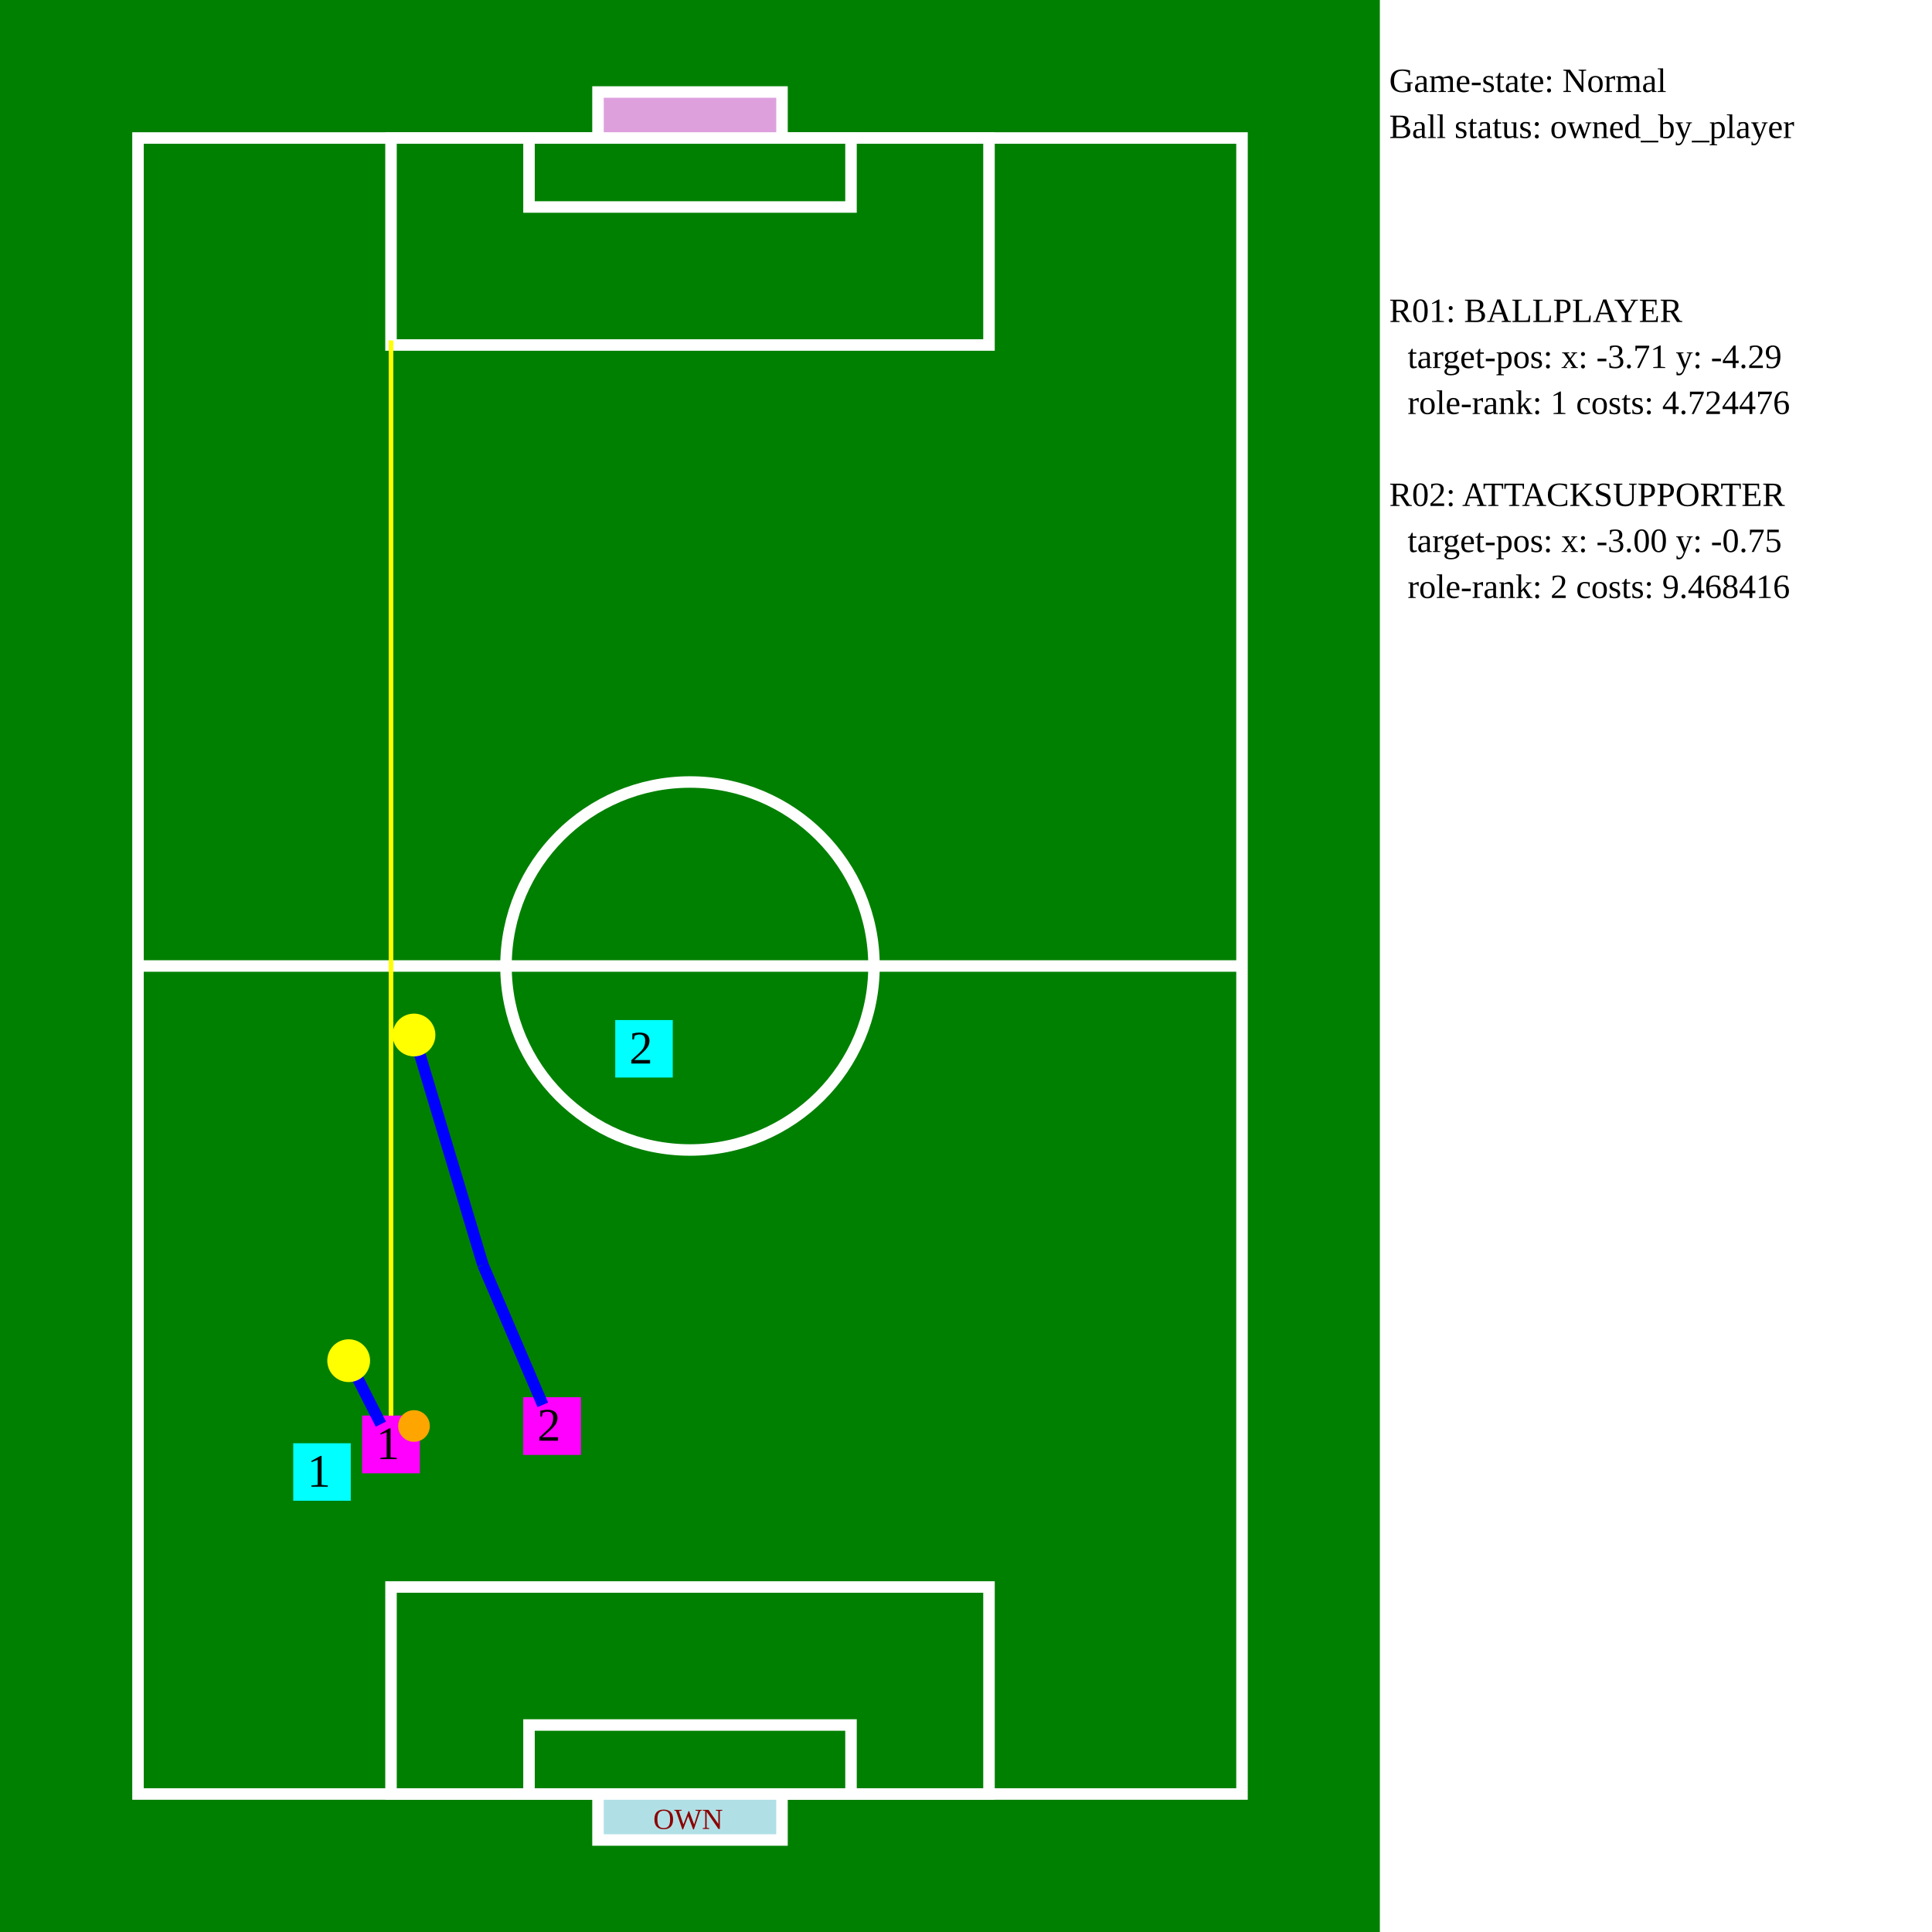
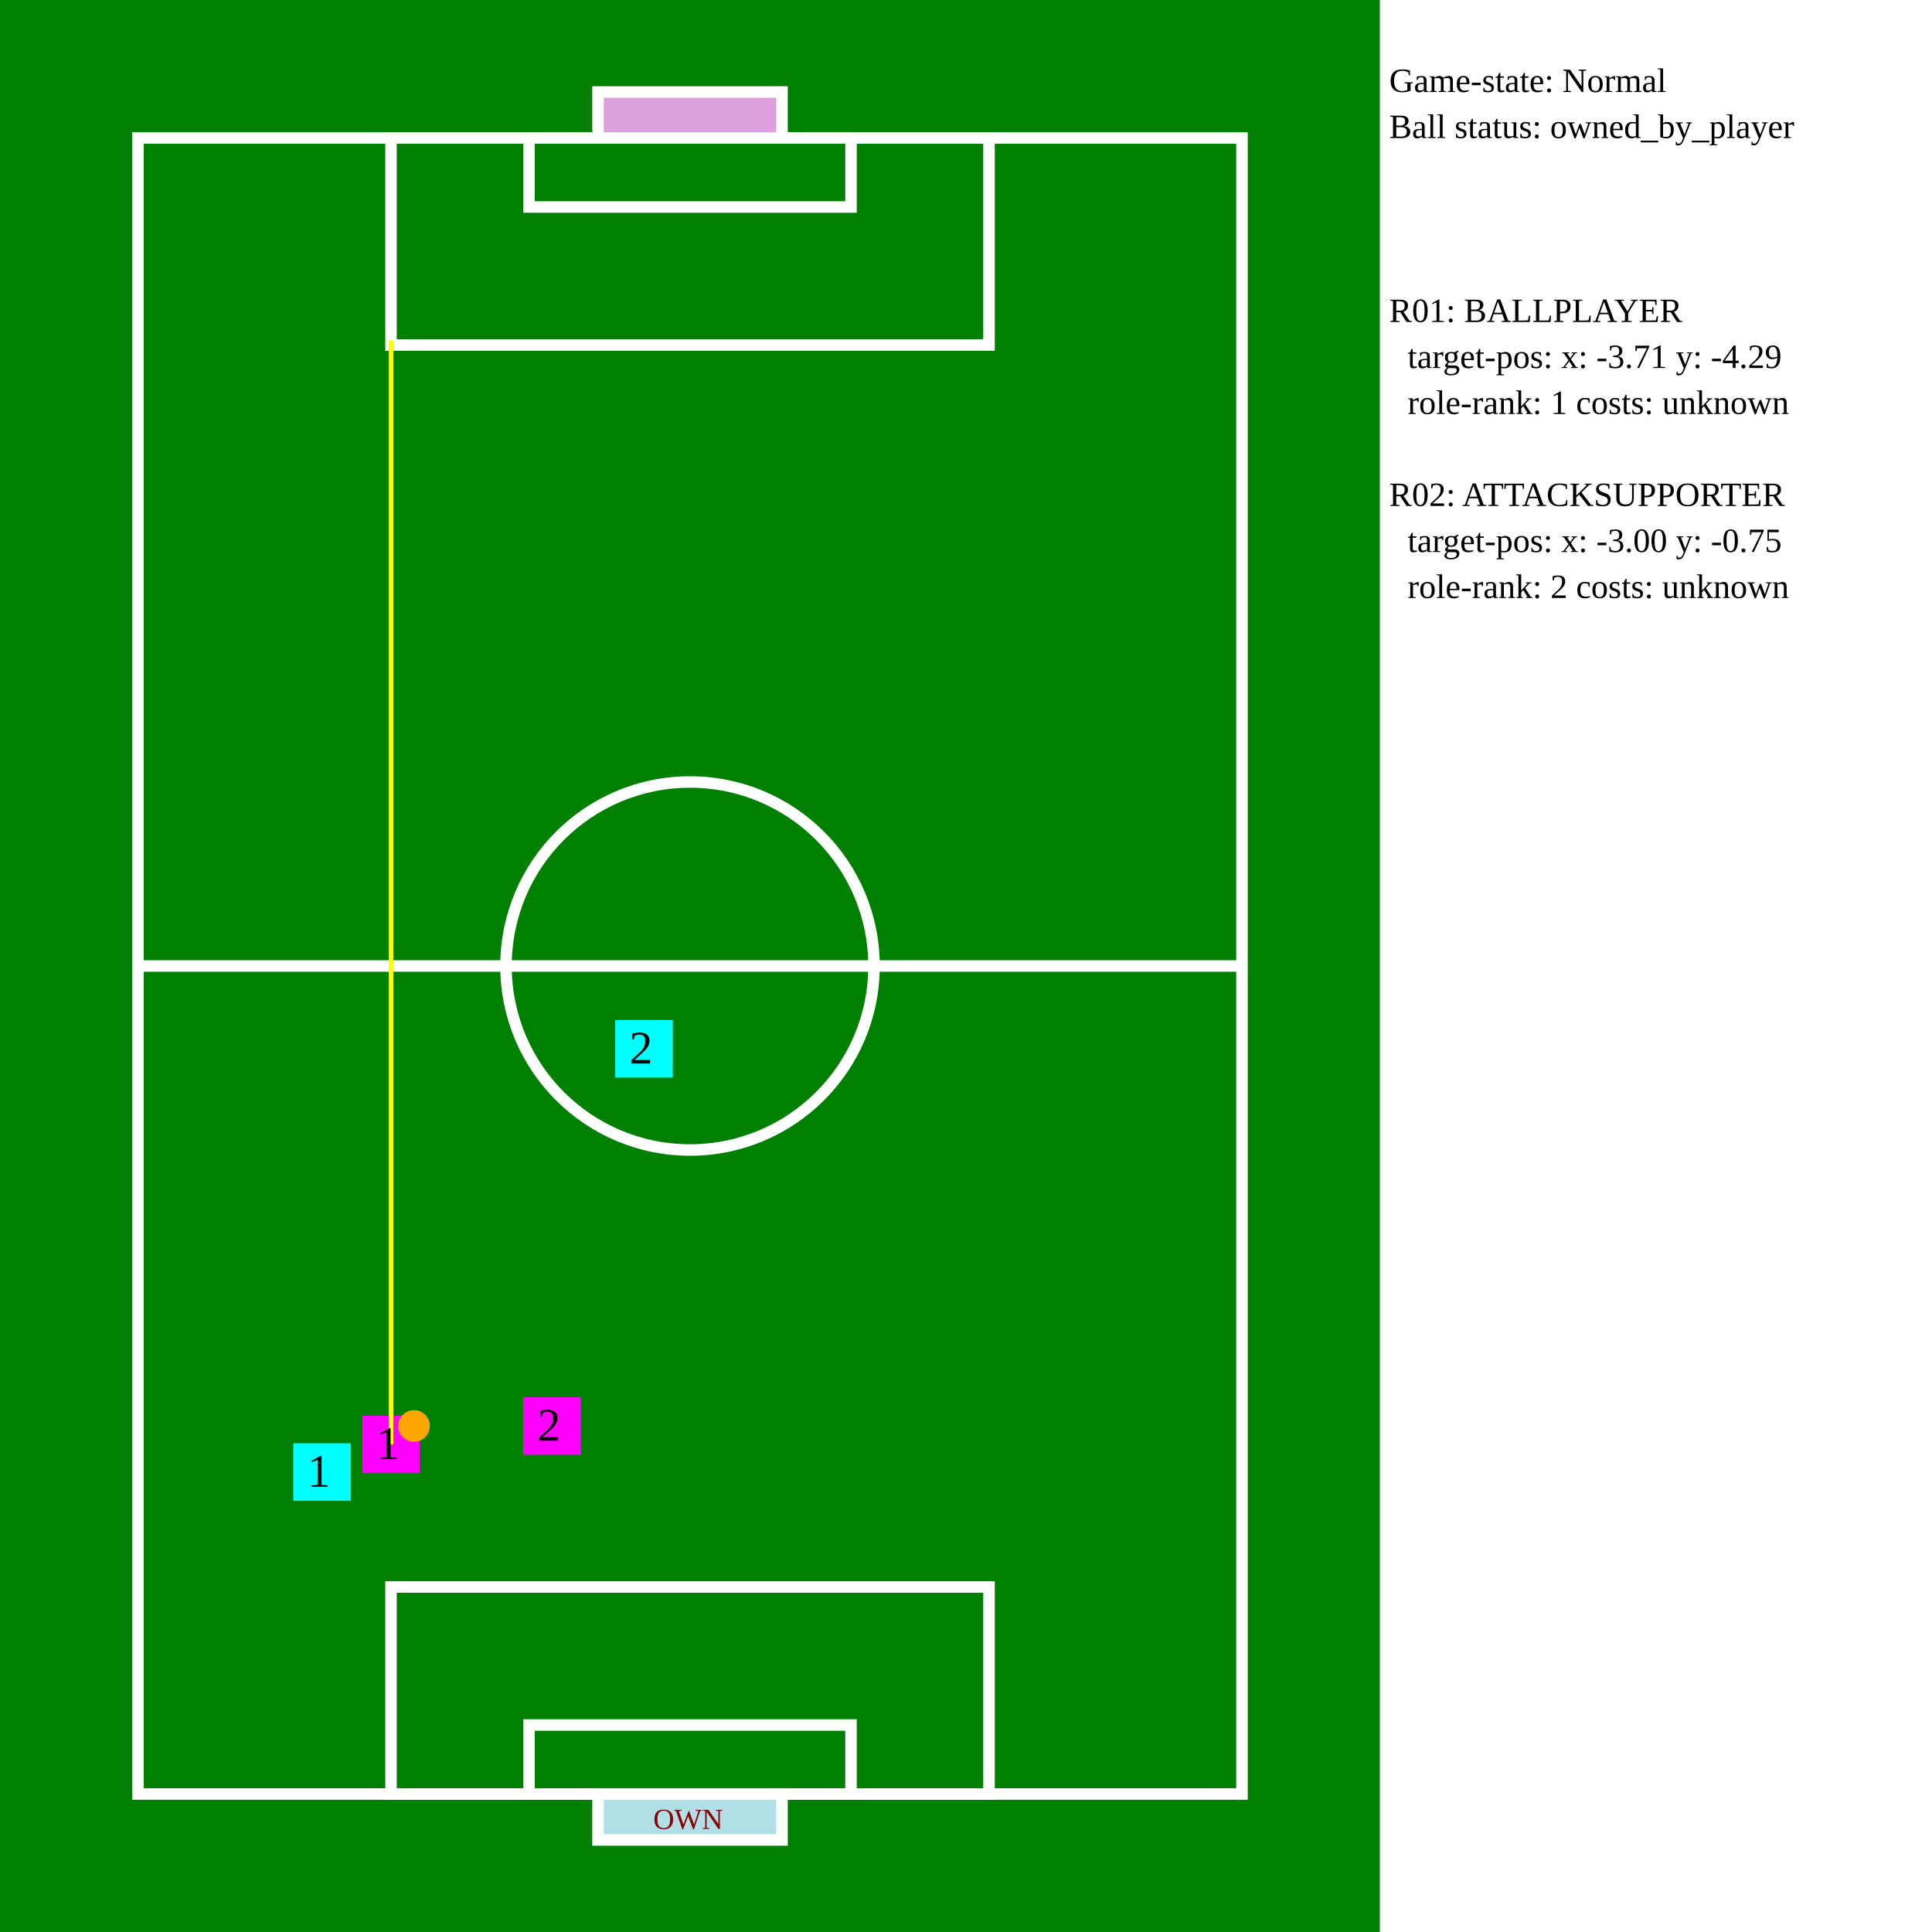
<svg xmlns="http://www.w3.org/2000/svg" width="21.00cm" height="21.00cm" version="1.1">
  <rect x="0cm" y="0cm" width="15.00cm" height="21.00cm" fill="green" stroke-width="0.02cm" />
  <rect x="15.00cm" y="0cm" width="6.00cm" height="21.00cm" fill="white" stroke-width="0.02cm" />
  <text x="15.10cm" y="1.00cm" font-size="14" font-weight-absolute="bold" fill="black">Game-state: Normal</text>
  <text x="15.10cm" y="1.50cm" font-size="14" font-weight-absolute="bold" fill="black">Ball status: owned_by_player</text>
  <text x="15.10cm" y="3.50cm" font-size="14" font-weight-absolute="bold" fill="black">R01: BALLPLAYER</text>
  <text x="15.30cm" y="4.00cm" font-size="14" font-weight-absolute="bold" fill="black">target-pos: x: -3.71 y: -4.29</text>
-   <text x="15.30cm" y="4.50cm" font-size="14" font-weight-absolute="bold" fill="black">role-rank: 1 costs: 4.724476</text>
+   <text x="15.30cm" y="4.50cm" font-size="14" font-weight-absolute="bold" fill="black">role-rank: 1 costs: unknown</text>
  <text x="15.10cm" y="5.50cm" font-size="14" font-weight-absolute="bold" fill="black">R02: ATTACKSUPPORTER</text>
  <text x="15.30cm" y="6.00cm" font-size="14" font-weight-absolute="bold" fill="black">target-pos: x: -3.00 y: -0.75</text>
-   <text x="15.30cm" y="6.50cm" font-size="14" font-weight-absolute="bold" fill="black">role-rank: 2 costs: 9.468416</text>
+   <text x="15.30cm" y="6.50cm" font-size="14" font-weight-absolute="bold" fill="black">role-rank: 2 costs: unknown</text>
  <rect x="1.50cm" y="1.50cm" width="12.00cm" height="18.00cm" fill="none" stroke="white" stroke-width="0.125cm" />
  <line x1="1.50cm" y1="10.50cm" x2="13.50cm" y2="10.50cm" stroke-width="0.125cm" stroke="white" />
  <circle cx="7.50cm" cy="10.50cm" r="2.00cm" fill="none" stroke="white" stroke-width="0.125cm" />
  <rect x="4.25cm" y="1.50cm" width="6.50cm" height="2.25cm" fill="green" stroke="white" stroke-width="0.125cm" />
  <rect x="4.25cm" y="17.25cm" width="6.50cm" height="2.25cm" fill="green" stroke="white" stroke-width="0.125cm" />
  <rect x="5.75cm" y="1.50cm" width="3.50cm" height="0.75cm" fill="green" stroke="white" stroke-width="0.125cm" />
  <rect x="5.75cm" y="18.75cm" width="3.50cm" height="0.75cm" fill="green" stroke="white" stroke-width="0.125cm" />
  <rect x="6.50cm" y="1.00cm" width="2.00cm" height="0.50cm" fill="plum" stroke="white" stroke-width="0.125cm" />
  <rect x="6.50cm" y="19.50cm" width="2.00cm" height="0.50cm" fill="powderblue" stroke="white" stroke-width="0.125cm" />
  <text x="7.10cm" y="19.88cm" fill="darkred">OWN</text>
  <rect x="3.25cm" y="15.75cm" width="0.50cm" height="0.50cm" fill="cyan" stroke="cyan" stroke-width="0.125cm" />
  <text x="3.34cm" y="16.16cm" font-size="large" font-weight-absolute="bold" fill="black">1</text>
  <rect x="6.75cm" y="11.15cm" width="0.50cm" height="0.50cm" fill="cyan" stroke="cyan" stroke-width="0.125cm" />
  <text x="6.84cm" y="11.56cm" font-size="large" font-weight-absolute="bold" fill="black">2</text>
  <rect x="4.00cm" y="15.45cm" width="0.50cm" height="0.50cm" fill="magenta" stroke="magenta" stroke-width="0.125cm" />
  <line x1="4.25cm" y1="15.70cm" x2="4.25cm" y2="3.70cm" stroke-width="0.05cm" stroke="yellow" />
  <rect x="5.75cm" y="15.25cm" width="0.50cm" height="0.50cm" fill="magenta" stroke="magenta" stroke-width="0.125cm" />
-   <rect x="4.00cm" y="15.45cm" width="0.50cm" height="0.50cm" fill="magenta" stroke="magenta" stroke-width="0.125cm" />
-   <line x1="4.14cm" y1="15.48cm" x2="3.79cm" y2="14.79cm" stroke-width="0.125cm" stroke="blue" />
-   <circle cx="3.79cm" cy="14.79cm" r="0.17cm" fill="yellow" stroke="yellow" stroke-width="0.125cm" />
-   <rect x="5.75cm" y="15.25cm" width="0.50cm" height="0.50cm" fill="magenta" stroke="magenta" stroke-width="0.125cm" />
-   <line x1="5.90cm" y1="15.27cm" x2="5.25cm" y2="13.75cm" stroke-width="0.125cm" stroke="blue" />
-   <line x1="5.25cm" y1="13.75cm" x2="4.50cm" y2="11.25cm" stroke-width="0.125cm" stroke="blue" />
-   <circle cx="4.50cm" cy="11.25cm" r="0.17cm" fill="yellow" stroke="yellow" stroke-width="0.125cm" />
  <text x="4.09cm" y="15.86cm" font-size="large" font-weight-absolute="bold" fill="black">1</text>
  <text x="5.84cm" y="15.66cm" font-size="large" font-weight-absolute="bold" fill="black">2</text>
  <circle cx="4.50cm" cy="15.50cm" r="0.11cm" fill="orange" stroke="orange" stroke-width="0.125cm" />
</svg>
